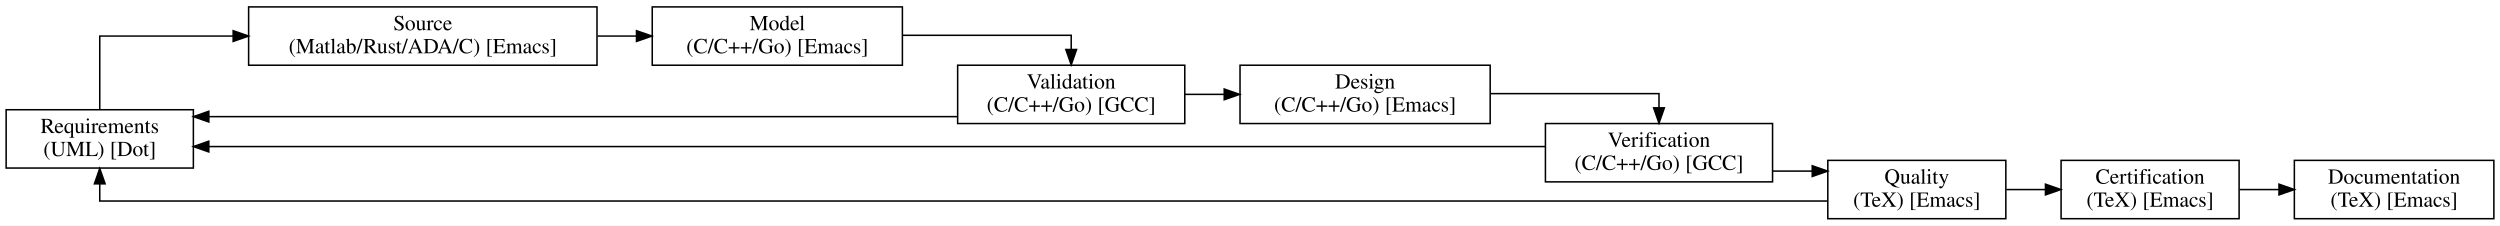
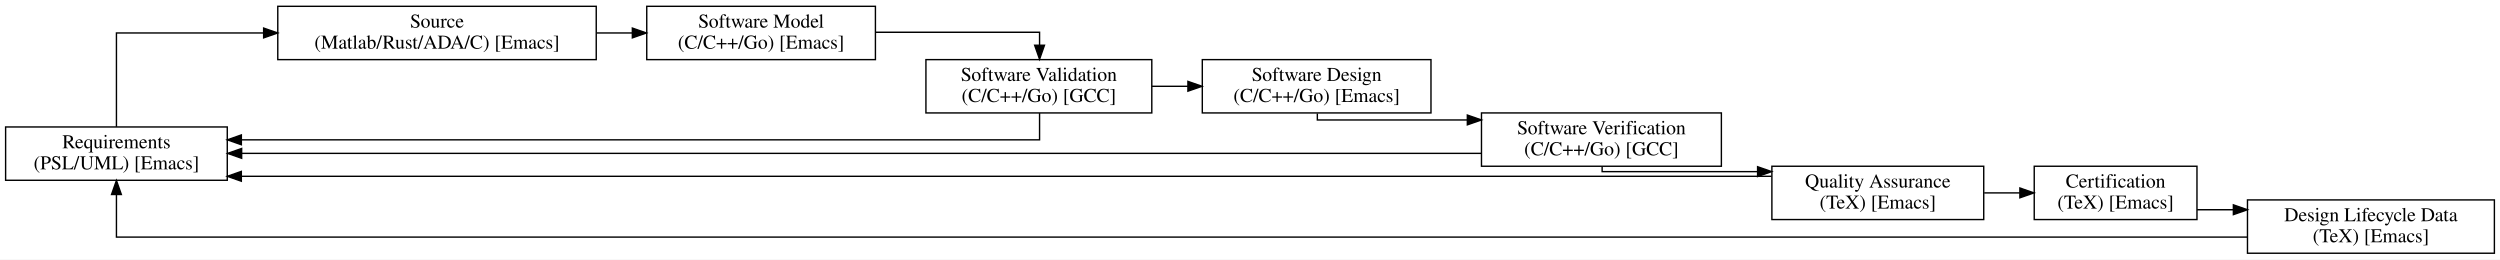
- <svg xmlns="http://www.w3.org/2000/svg" width="1629pt" height="147pt" viewBox="0.00 0.00 1629.00 147.00">
-   <g id="graph0" class="graph" transform="scale(1 1) rotate(0) translate(4 143)">
-     <polygon fill="white" stroke="transparent" points="-4,4 -4,-143 1625,-143 1625,4 -4,4" />
+ <svg xmlns="http://www.w3.org/2000/svg" width="1782pt" height="185pt" viewBox="0.00 0.00 1782.00 185.00">
+   <g id="graph0" class="graph" transform="scale(1 1) rotate(0) translate(4 181)">
+     <polygon fill="white" stroke="transparent" points="-4,4 -4,-181 1778,-181 1778,4 -4,4" />
    <g id="node1" class="node">
-       <polygon fill="none" stroke="black" points="0,-33.5 0,-71.5 122,-71.5 122,-33.5 0,-33.5" />
-       <text text-anchor="middle" x="61" y="-56.3" font-family="Times,serif" font-size="14.00">Requirements </text>
-       <text text-anchor="middle" x="61" y="-41.3" font-family="Times,serif" font-size="14.00">(UML) [Dot]</text>
+       <polygon fill="none" stroke="black" points="0,-52.5 0,-90.5 158,-90.5 158,-52.5 0,-52.5" />
+       <text text-anchor="middle" x="79" y="-75.3" font-family="Times,serif" font-size="14.00">Requirements </text>
+       <text text-anchor="middle" x="79" y="-60.3" font-family="Times,serif" font-size="14.00">(PSL/UML) [Emacs]</text>
    </g>
    <g id="node2" class="node">
-       <polygon fill="none" stroke="black" points="158,-100.5 158,-138.5 385,-138.5 385,-100.5 158,-100.5" />
-       <text text-anchor="middle" x="271.5" y="-123.3" font-family="Times,serif" font-size="14.00">Source </text>
-       <text text-anchor="middle" x="271.5" y="-108.3" font-family="Times,serif" font-size="14.00">(Matlab/Rust/ADA/C) [Emacs]</text>
+       <polygon fill="none" stroke="black" points="194,-138.5 194,-176.5 421,-176.5 421,-138.5 194,-138.5" />
+       <text text-anchor="middle" x="307.5" y="-161.3" font-family="Times,serif" font-size="14.00">Source </text>
+       <text text-anchor="middle" x="307.5" y="-146.3" font-family="Times,serif" font-size="14.00">(Matlab/Rust/ADA/C) [Emacs]</text>
    </g>
    <g id="edge1" class="edge">
-       <path fill="none" stroke="black" d="M61,-71.52C61,-91.33 61,-119.5 61,-119.5 61,-119.5 147.93,-119.5 147.93,-119.5" />
-       <polygon fill="black" stroke="black" points="147.93,-123 157.93,-119.5 147.93,-116 147.93,-123" />
+       <path fill="none" stroke="black" d="M79,-90.59C79,-115.92 79,-157.5 79,-157.5 79,-157.5 183.92,-157.5 183.92,-157.5" />
+       <polygon fill="black" stroke="black" points="183.92,-161 193.92,-157.5 183.92,-154 183.92,-161" />
    </g>
    <g id="node3" class="node">
-       <polygon fill="none" stroke="black" points="421,-100.5 421,-138.5 584,-138.5 584,-100.5 421,-100.5" />
-       <text text-anchor="middle" x="502.5" y="-123.3" font-family="Times,serif" font-size="14.00">Model </text>
-       <text text-anchor="middle" x="502.5" y="-108.3" font-family="Times,serif" font-size="14.00">(C/C++/Go) [Emacs]</text>
+       <polygon fill="none" stroke="black" points="457,-138.5 457,-176.5 620,-176.5 620,-138.5 457,-138.5" />
+       <text text-anchor="middle" x="538.5" y="-161.3" font-family="Times,serif" font-size="14.00">Software Model </text>
+       <text text-anchor="middle" x="538.5" y="-146.3" font-family="Times,serif" font-size="14.00">(C/C++/Go) [Emacs]</text>
    </g>
    <g id="edge2" class="edge">
-       <path fill="none" stroke="black" d="M385.31,-119.5C385.31,-119.5 410.74,-119.5 410.74,-119.5" />
-       <polygon fill="black" stroke="black" points="410.74,-123 420.74,-119.5 410.74,-116 410.74,-123" />
+       <path fill="none" stroke="black" d="M421.31,-157.5C421.31,-157.5 446.74,-157.5 446.74,-157.5" />
+       <polygon fill="black" stroke="black" points="446.74,-161 456.74,-157.5 446.74,-154 446.74,-161" />
    </g>
    <g id="node4" class="node">
-       <polygon fill="none" stroke="black" points="620,-62.5 620,-100.5 768,-100.5 768,-62.5 620,-62.5" />
-       <text text-anchor="middle" x="694" y="-85.3" font-family="Times,serif" font-size="14.00">Validation </text>
-       <text text-anchor="middle" x="694" y="-70.3" font-family="Times,serif" font-size="14.00">(C/C++/Go) [GCC]</text>
+       <polygon fill="none" stroke="black" points="656,-100.5 656,-138.5 817,-138.5 817,-100.5 656,-100.5" />
+       <text text-anchor="middle" x="736.5" y="-123.3" font-family="Times,serif" font-size="14.00">Software Validation </text>
+       <text text-anchor="middle" x="736.5" y="-108.3" font-family="Times,serif" font-size="14.00">(C/C++/Go) [GCC]</text>
    </g>
    <g id="edge3" class="edge">
-       <path fill="none" stroke="black" d="M584.27,-120C636.32,-120 694,-120 694,-120 694,-120 694,-110.75 694,-110.75" />
-       <polygon fill="black" stroke="black" points="697.5,-110.75 694,-100.75 690.5,-110.75 697.5,-110.75" />
+       <path fill="none" stroke="black" d="M620.1,-158C674.85,-158 737,-158 737,-158 737,-158 737,-148.75 737,-148.75" />
+       <polygon fill="black" stroke="black" points="740.5,-148.75 737,-138.75 733.5,-148.75 740.5,-148.75" />
+     </g>
+     <g id="edge10" class="edge">
+       <path fill="none" stroke="black" d="M737,-100.42C737,-90.88 737,-81.33 737,-81.33 737,-81.33 168.04,-81.33 168.04,-81.33" />
+       <polygon fill="black" stroke="black" points="168.04,-77.83 158.04,-81.33 168.04,-84.83 168.04,-77.83" />
+     </g>
+     <g id="node5" class="node">
+       <polygon fill="none" stroke="black" points="853,-100.5 853,-138.5 1016,-138.5 1016,-100.5 853,-100.5" />
+       <text text-anchor="middle" x="934.5" y="-123.3" font-family="Times,serif" font-size="14.00">Software Design </text>
+       <text text-anchor="middle" x="934.5" y="-108.3" font-family="Times,serif" font-size="14.00">(C/C++/Go) [Emacs]</text>
+     </g>
+     <g id="edge4" class="edge">
+       <path fill="none" stroke="black" d="M817.03,-119.5C817.03,-119.5 842.75,-119.5 842.75,-119.5" />
+       <polygon fill="black" stroke="black" points="842.75,-123 852.75,-119.5 842.75,-116 842.75,-123" />
+     </g>
+     <g id="node6" class="node">
+       <polygon fill="none" stroke="black" points="1052,-62.5 1052,-100.5 1223,-100.5 1223,-62.5 1052,-62.5" />
+       <text text-anchor="middle" x="1137.5" y="-85.3" font-family="Times,serif" font-size="14.00">Software Verification </text>
+       <text text-anchor="middle" x="1137.5" y="-70.3" font-family="Times,serif" font-size="14.00">(C/C++/Go) [GCC]</text>
+     </g>
+     <g id="edge5" class="edge">
+       <path fill="none" stroke="black" d="M935,-100.13C935,-97.4 935,-95.5 935,-95.5 935,-95.5 1041.92,-95.5 1041.92,-95.5" />
+       <polygon fill="black" stroke="black" points="1041.92,-99 1051.92,-95.5 1041.92,-92 1041.92,-99" />
+     </g>
+     <g id="edge11" class="edge">
+       <path fill="none" stroke="black" d="M1051.78,-71.67C1051.78,-71.67 168.25,-71.67 168.25,-71.67" />
+       <polygon fill="black" stroke="black" points="168.25,-68.17 158.25,-71.67 168.25,-75.17 168.25,-68.17" />
+     </g>
+     <g id="node7" class="node">
+       <polygon fill="none" stroke="black" points="1259,-24.5 1259,-62.5 1410,-62.5 1410,-24.5 1259,-24.5" />
+       <text text-anchor="middle" x="1334.5" y="-47.3" font-family="Times,serif" font-size="14.00">Quality Assurance </text>
+       <text text-anchor="middle" x="1334.5" y="-32.3" font-family="Times,serif" font-size="14.00">(TeX) [Emacs]</text>
+     </g>
+     <g id="edge6" class="edge">
+       <path fill="none" stroke="black" d="M1138,-62.23C1138,-60.09 1138,-58.67 1138,-58.67 1138,-58.67 1248.81,-58.67 1248.81,-58.67" />
+       <polygon fill="black" stroke="black" points="1248.81,-62.17 1258.81,-58.67 1248.81,-55.17 1248.81,-62.17" />
+     </g>
+     <g id="edge12" class="edge">
+       <path fill="none" stroke="black" d="M1258.79,-55.33C1258.79,-55.33 168.02,-55.33 168.02,-55.33" />
+       <polygon fill="black" stroke="black" points="168.02,-51.83 158.02,-55.33 168.02,-58.83 168.02,-51.83" />
+     </g>
+     <g id="node8" class="node">
+       <polygon fill="none" stroke="black" points="1446,-24.5 1446,-62.5 1562,-62.5 1562,-24.5 1446,-24.5" />
+       <text text-anchor="middle" x="1504" y="-47.3" font-family="Times,serif" font-size="14.00">Certification </text>
+       <text text-anchor="middle" x="1504" y="-32.3" font-family="Times,serif" font-size="14.00">(TeX) [Emacs]</text>
+     </g>
+     <g id="edge7" class="edge">
+       <path fill="none" stroke="black" d="M1410.33,-43.5C1410.33,-43.5 1435.78,-43.5 1435.78,-43.5" />
+       <polygon fill="black" stroke="black" points="1435.78,-47 1445.78,-43.5 1435.78,-40 1435.78,-47" />
+     </g>
+     <g id="node9" class="node">
+       <polygon fill="none" stroke="black" points="1598,-0.5 1598,-38.5 1774,-38.5 1774,-0.5 1598,-0.5" />
+       <text text-anchor="middle" x="1686" y="-23.3" font-family="Times,serif" font-size="14.00">Design Lifecycle Data </text>
+       <text text-anchor="middle" x="1686" y="-8.3" font-family="Times,serif" font-size="14.00">(TeX) [Emacs]</text>
+     </g>
+     <g id="edge8" class="edge">
+       <path fill="none" stroke="black" d="M1562.09,-31.5C1562.09,-31.5 1587.95,-31.5 1587.95,-31.5" />
+       <polygon fill="black" stroke="black" points="1587.95,-35 1597.95,-31.5 1587.95,-28 1587.95,-35" />
    </g>
    <g id="edge9" class="edge">
-       <path fill="none" stroke="black" d="M619.84,-67C619.84,-67 132.07,-67 132.07,-67" />
-       <polygon fill="black" stroke="black" points="132.07,-63.5 122.07,-67 132.07,-70.5 132.07,-63.5" />
-     </g>
-     <g id="node5" class="node">
-       <polygon fill="none" stroke="black" points="804,-62.5 804,-100.5 967,-100.5 967,-62.5 804,-62.5" />
-       <text text-anchor="middle" x="885.5" y="-85.3" font-family="Times,serif" font-size="14.00">Design </text>
-       <text text-anchor="middle" x="885.5" y="-70.3" font-family="Times,serif" font-size="14.00">(C/C++/Go) [Emacs]</text>
-     </g>
-     <g id="edge4" class="edge">
-       <path fill="none" stroke="black" d="M768.04,-81.5C768.04,-81.5 793.71,-81.5 793.71,-81.5" />
-       <polygon fill="black" stroke="black" points="793.71,-85 803.71,-81.5 793.71,-78 793.71,-85" />
-     </g>
-     <g id="node6" class="node">
-       <polygon fill="none" stroke="black" points="1003,-24.5 1003,-62.5 1151,-62.5 1151,-24.5 1003,-24.5" />
-       <text text-anchor="middle" x="1077" y="-47.3" font-family="Times,serif" font-size="14.00">Verification </text>
-       <text text-anchor="middle" x="1077" y="-32.3" font-family="Times,serif" font-size="14.00">(C/C++/Go) [GCC]</text>
-     </g>
-     <g id="edge5" class="edge">
-       <path fill="none" stroke="black" d="M967.27,-82C1019.32,-82 1077,-82 1077,-82 1077,-82 1077,-72.75 1077,-72.75" />
-       <polygon fill="black" stroke="black" points="1080.5,-72.75 1077,-62.75 1073.5,-72.75 1080.5,-72.75" />
-     </g>
-     <g id="edge10" class="edge">
-       <path fill="none" stroke="black" d="M1002.7,-47.5C1002.7,-47.5 132.05,-47.5 132.05,-47.5" />
-       <polygon fill="black" stroke="black" points="132.05,-44 122.05,-47.5 132.05,-51 132.05,-44" />
-     </g>
-     <g id="node7" class="node">
-       <polygon fill="none" stroke="black" points="1187,-0.5 1187,-38.5 1303,-38.5 1303,-0.5 1187,-0.5" />
-       <text text-anchor="middle" x="1245" y="-23.3" font-family="Times,serif" font-size="14.00">Quality </text>
-       <text text-anchor="middle" x="1245" y="-8.3" font-family="Times,serif" font-size="14.00">(TeX) [Emacs]</text>
-     </g>
-     <g id="edge6" class="edge">
-       <path fill="none" stroke="black" d="M1151.18,-31.5C1151.18,-31.5 1176.86,-31.5 1176.86,-31.5" />
-       <polygon fill="black" stroke="black" points="1176.86,-35 1186.86,-31.5 1176.86,-28 1176.86,-35" />
-     </g>
-     <g id="edge11" class="edge">
-       <path fill="none" stroke="black" d="M1186.69,-12C948.38,-12 61,-12 61,-12 61,-12 61,-23.2 61,-23.2" />
-       <polygon fill="black" stroke="black" points="57.5,-23.2 61,-33.2 64.5,-23.2 57.5,-23.2" />
-     </g>
-     <g id="node8" class="node">
-       <polygon fill="none" stroke="black" points="1339,-0.5 1339,-38.5 1455,-38.5 1455,-0.5 1339,-0.5" />
-       <text text-anchor="middle" x="1397" y="-23.3" font-family="Times,serif" font-size="14.00">Certification </text>
-       <text text-anchor="middle" x="1397" y="-8.3" font-family="Times,serif" font-size="14.00">(TeX) [Emacs]</text>
-     </g>
-     <g id="edge7" class="edge">
-       <path fill="none" stroke="black" d="M1303.33,-19.5C1303.33,-19.5 1328.82,-19.5 1328.82,-19.5" />
-       <polygon fill="black" stroke="black" points="1328.82,-23 1338.82,-19.5 1328.82,-16 1328.82,-23" />
-     </g>
-     <g id="node9" class="node">
-       <polygon fill="none" stroke="black" points="1491,-0.5 1491,-38.5 1621,-38.5 1621,-0.5 1491,-0.5" />
-       <text text-anchor="middle" x="1556" y="-23.3" font-family="Times,serif" font-size="14.00">Documentation </text>
-       <text text-anchor="middle" x="1556" y="-8.3" font-family="Times,serif" font-size="14.00">(TeX) [Emacs]</text>
-     </g>
-     <g id="edge8" class="edge">
-       <path fill="none" stroke="black" d="M1455.3,-19.5C1455.3,-19.5 1480.99,-19.5 1480.99,-19.5" />
-       <polygon fill="black" stroke="black" points="1480.99,-23 1490.99,-19.5 1480.99,-16 1480.99,-23" />
+       <path fill="none" stroke="black" d="M1597.89,-12C1261.77,-12 79,-12 79,-12 79,-12 79,-42.35 79,-42.35" />
+       <polygon fill="black" stroke="black" points="75.5,-42.35 79,-52.35 82.5,-42.35 75.5,-42.35" />
    </g>
  </g>
</svg>
